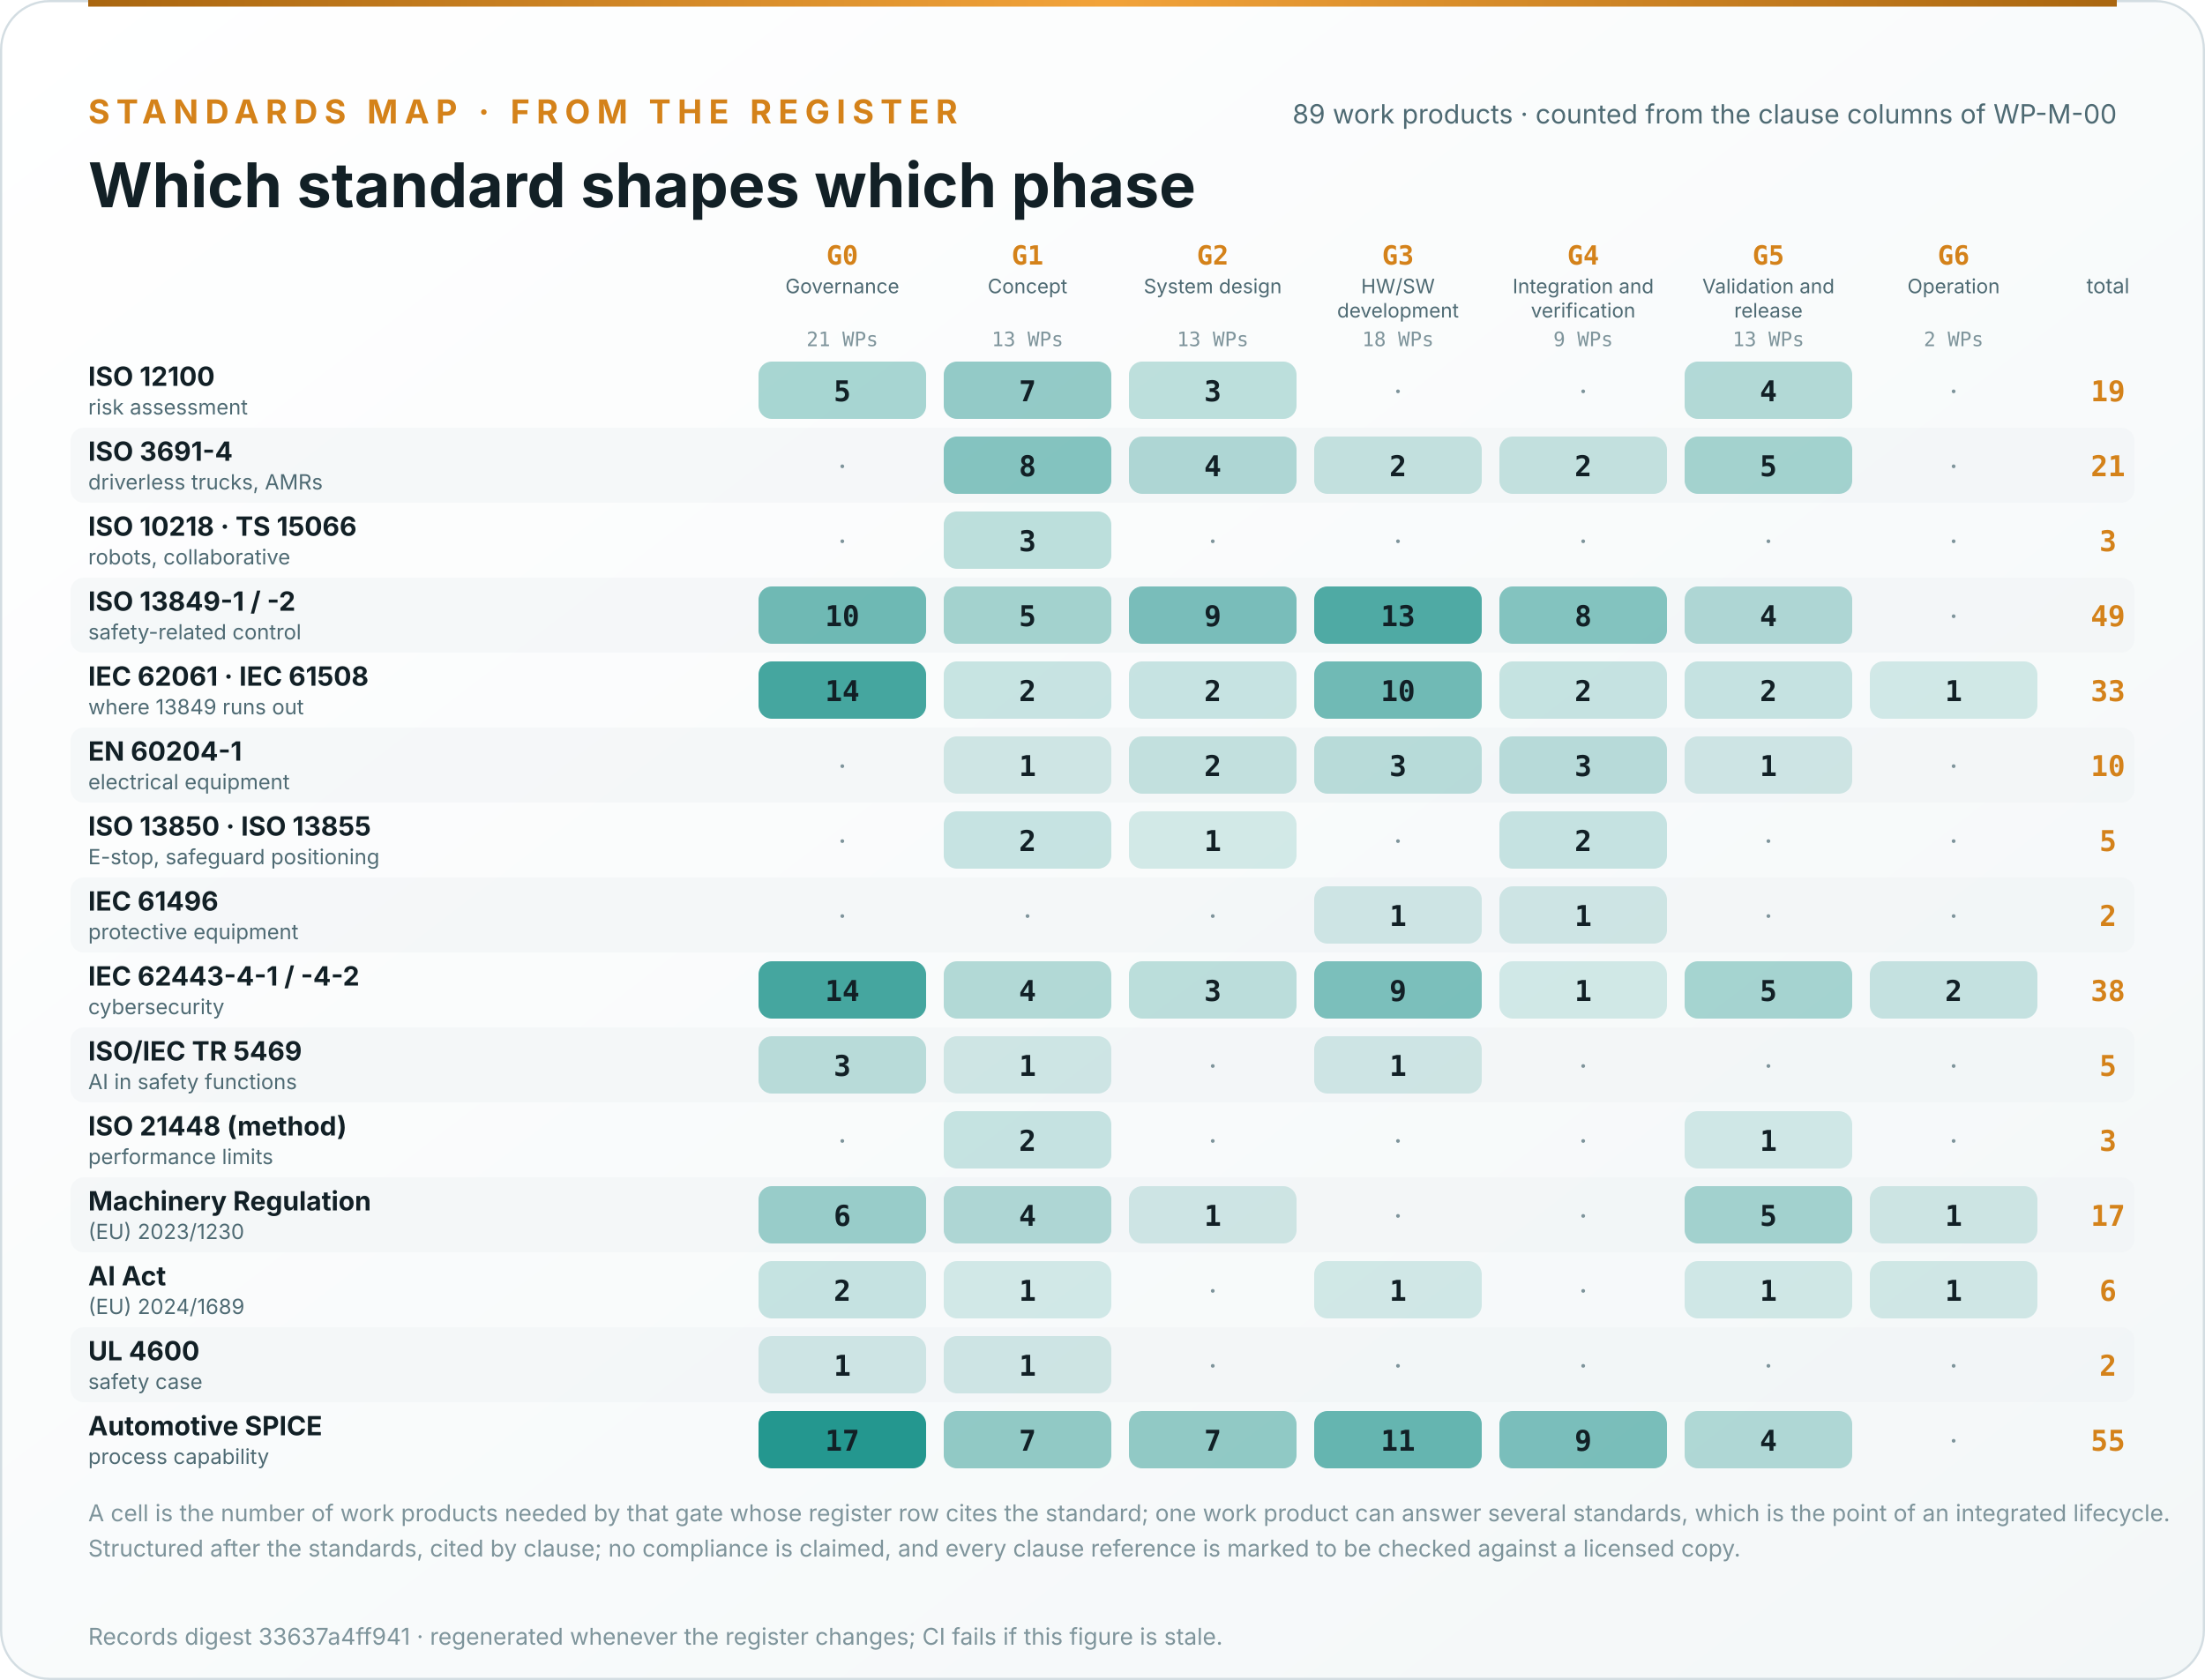
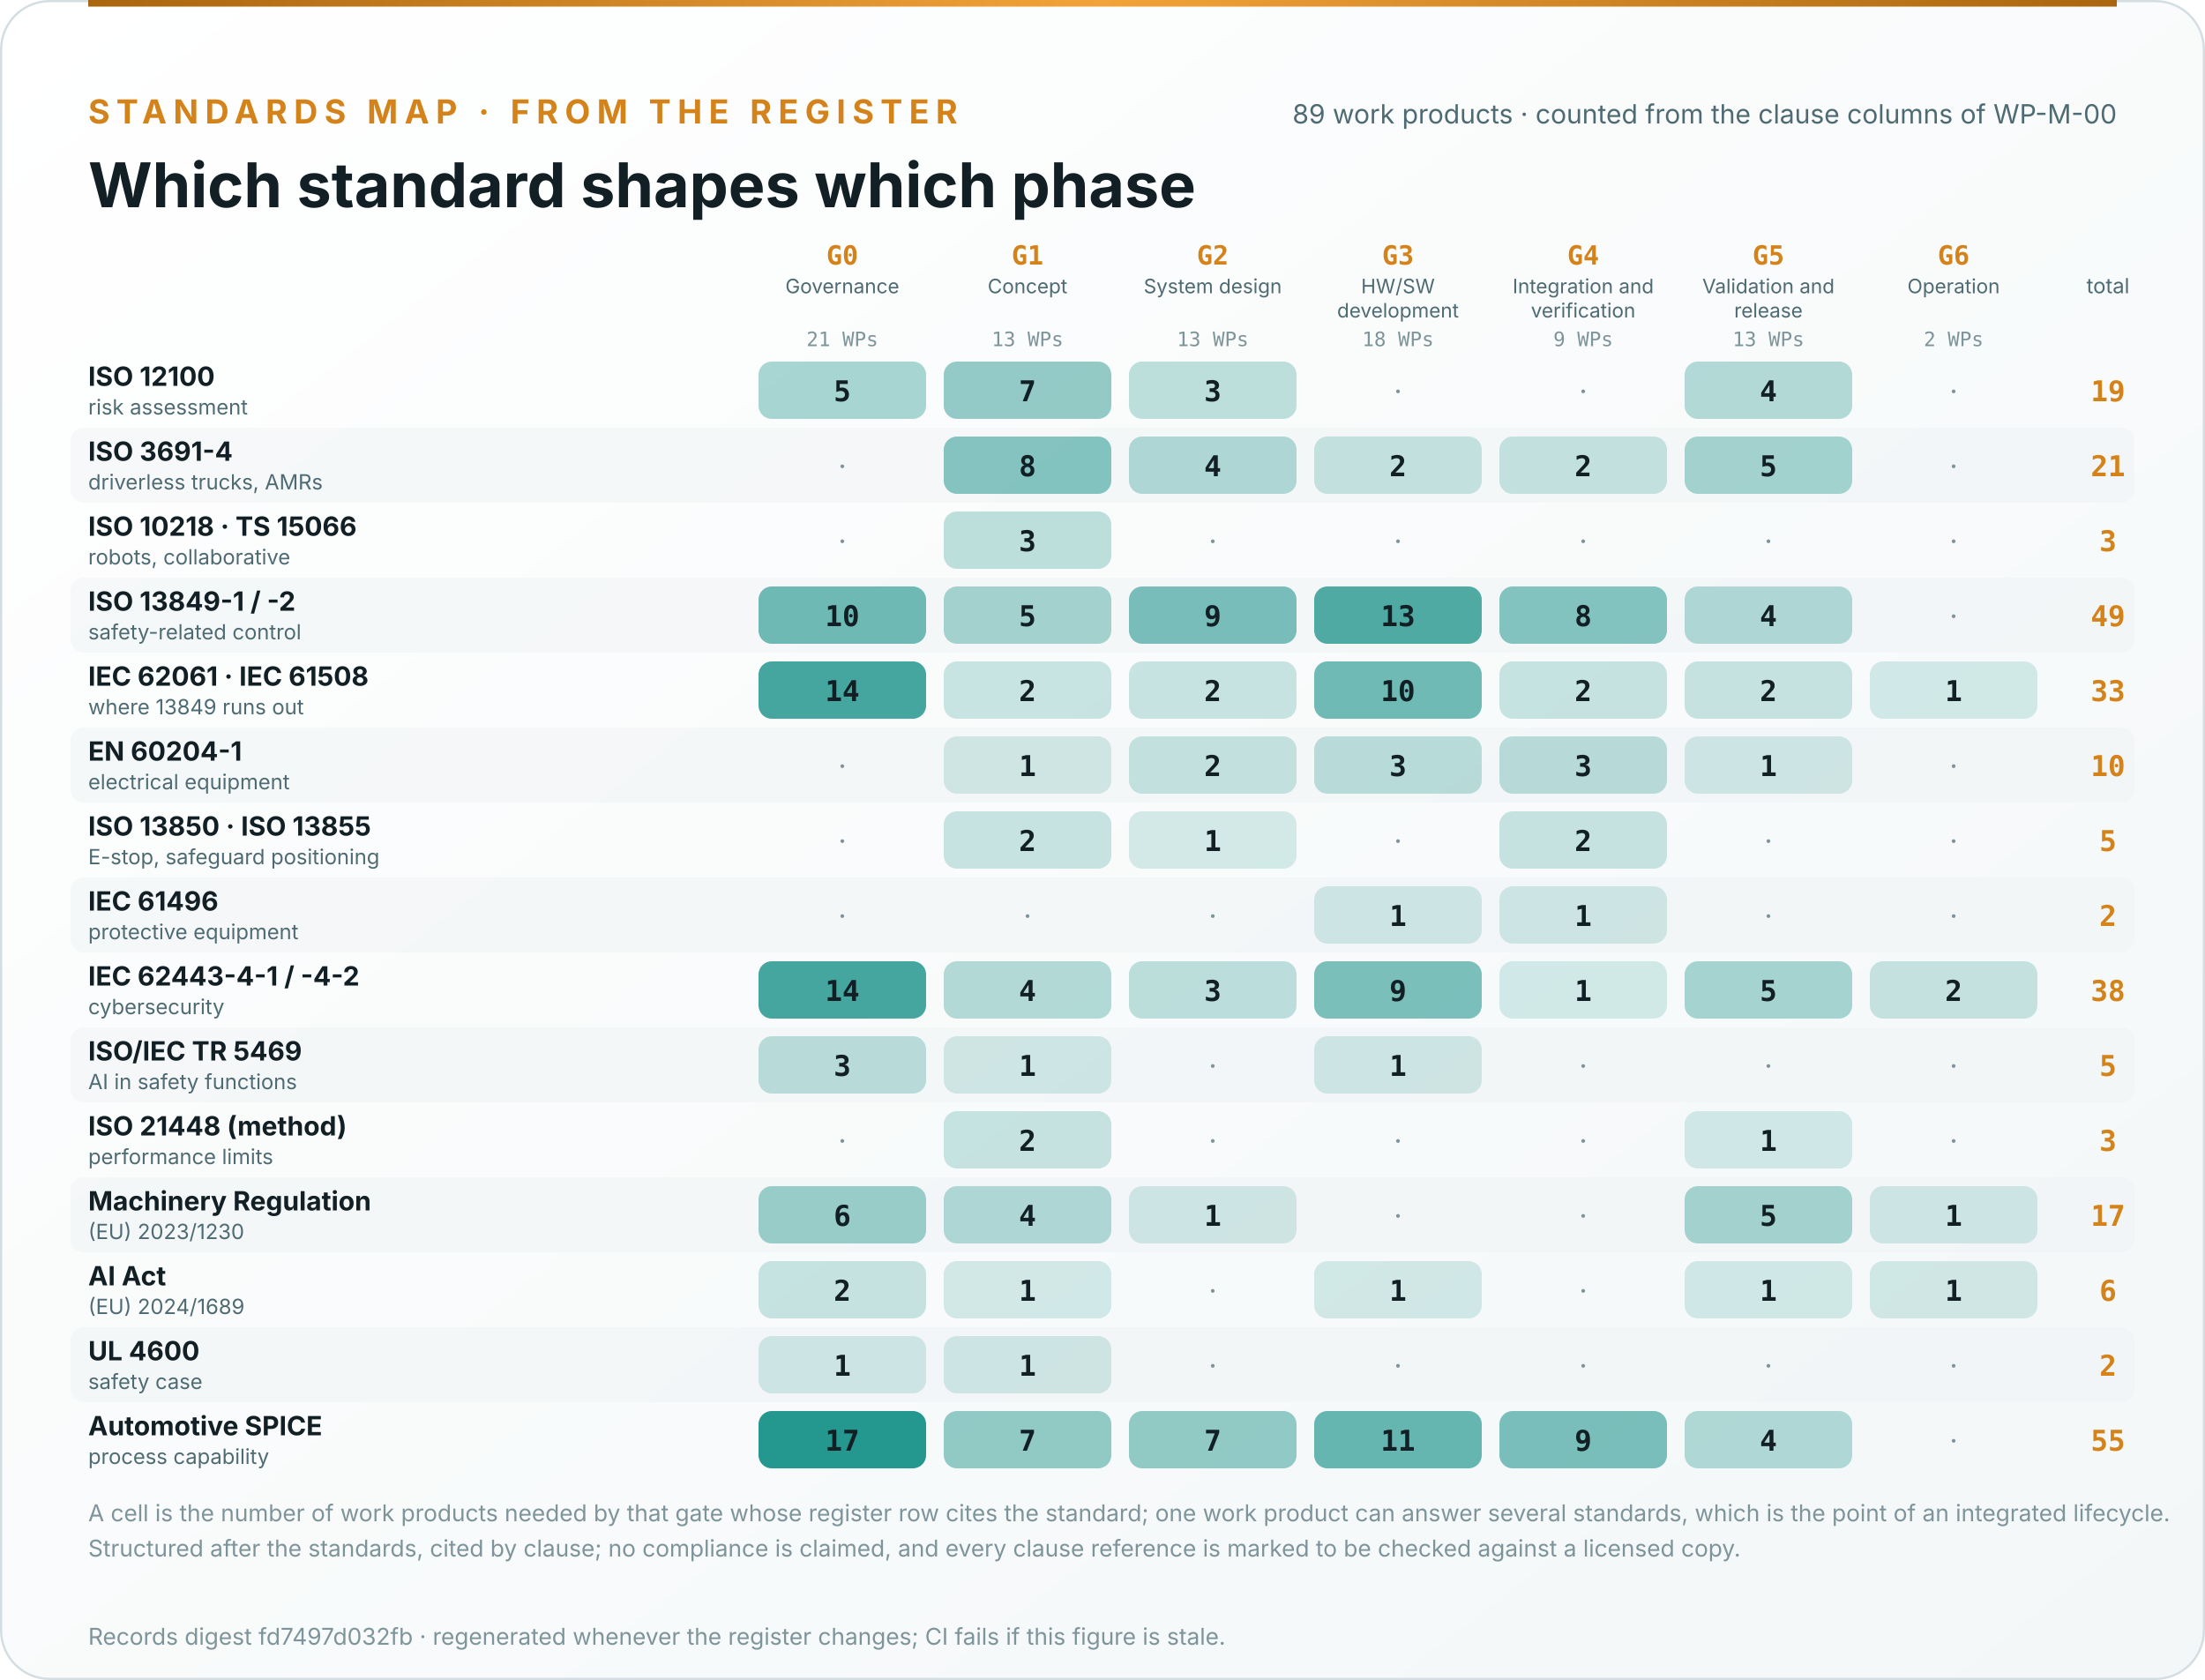
<svg xmlns="http://www.w3.org/2000/svg" width="1000" height="762" viewBox="0 0 1000 762" role="img" aria-labelledby="smap-t smap-d">
  <defs>
    <linearGradient id="smap-bg" x1="0" y1="0" x2="1" y2="1">
      <stop offset="0" stop-color="#FFFFFF" />
      <stop offset="1" stop-color="#F3F7F8" />
    </linearGradient>
    <linearGradient id="smap-amber" x1="0" y1="0" x2="1" y2="0">
      <stop offset="0" stop-color="#A8650F" />
      <stop offset="0.5" stop-color="#F2A33A" />
      <stop offset="1" stop-color="#A8650F" />
    </linearGradient>
  </defs>
  <rect x="0.5" y="0.5" width="999" height="761" rx="22" fill="url(#smap-bg)" stroke="#D3DDE2" />
  <rect x="40" y="0" width="920" height="3" fill="url(#smap-amber)" />
  <text x="40" y="56" font-family="Inter, 'Segoe UI', 'Helvetica Neue', Helvetica, Arial, sans-serif" font-size="15" font-weight="700" fill="#D4821A" text-anchor="start" letter-spacing="3">STANDARDS MAP · FROM THE REGISTER</text>
  <text x="40" y="94" font-family="Inter, 'Segoe UI', 'Helvetica Neue', Helvetica, Arial, sans-serif" font-size="28" font-weight="700" fill="#122026" text-anchor="start">Which standard shapes which phase</text>
  <text x="960" y="56" font-family="Inter, 'Segoe UI', 'Helvetica Neue', Helvetica, Arial, sans-serif" font-size="12" font-weight="400" fill="#4E6A73" text-anchor="end">89 work products · counted from the clause columns of WP-M-00</text>
  <text x="382" y="120" font-family="'JetBrains Mono', 'SFMono-Regular', Menlo, Consolas, monospace" font-size="12" font-weight="700" fill="#D4821A" text-anchor="middle">G0</text>
  <text x="382" y="133" font-family="Inter, 'Segoe UI', 'Helvetica Neue', Helvetica, Arial, sans-serif" font-size="9" font-weight="400" fill="#4E6A73" text-anchor="middle">Governance</text>
  <text x="382" y="157" font-family="'JetBrains Mono', 'SFMono-Regular', Menlo, Consolas, monospace" font-size="9" font-weight="400" fill="#7E949B" text-anchor="middle">21 WPs</text>
  <text x="466" y="120" font-family="'JetBrains Mono', 'SFMono-Regular', Menlo, Consolas, monospace" font-size="12" font-weight="700" fill="#D4821A" text-anchor="middle">G1</text>
  <text x="466" y="133" font-family="Inter, 'Segoe UI', 'Helvetica Neue', Helvetica, Arial, sans-serif" font-size="9" font-weight="400" fill="#4E6A73" text-anchor="middle">Concept</text>
  <text x="466" y="157" font-family="'JetBrains Mono', 'SFMono-Regular', Menlo, Consolas, monospace" font-size="9" font-weight="400" fill="#7E949B" text-anchor="middle">13 WPs</text>
  <text x="550" y="120" font-family="'JetBrains Mono', 'SFMono-Regular', Menlo, Consolas, monospace" font-size="12" font-weight="700" fill="#D4821A" text-anchor="middle">G2</text>
  <text x="550" y="133" font-family="Inter, 'Segoe UI', 'Helvetica Neue', Helvetica, Arial, sans-serif" font-size="9" font-weight="400" fill="#4E6A73" text-anchor="middle">System design</text>
  <text x="550" y="157" font-family="'JetBrains Mono', 'SFMono-Regular', Menlo, Consolas, monospace" font-size="9" font-weight="400" fill="#7E949B" text-anchor="middle">13 WPs</text>
  <text x="634" y="120" font-family="'JetBrains Mono', 'SFMono-Regular', Menlo, Consolas, monospace" font-size="12" font-weight="700" fill="#D4821A" text-anchor="middle">G3</text>
  <text x="634" y="133" font-family="Inter, 'Segoe UI', 'Helvetica Neue', Helvetica, Arial, sans-serif" font-size="9" font-weight="400" fill="#4E6A73" text-anchor="middle">HW/SW</text>
  <text x="634" y="144" font-family="Inter, 'Segoe UI', 'Helvetica Neue', Helvetica, Arial, sans-serif" font-size="9" font-weight="400" fill="#4E6A73" text-anchor="middle">development</text>
  <text x="634" y="157" font-family="'JetBrains Mono', 'SFMono-Regular', Menlo, Consolas, monospace" font-size="9" font-weight="400" fill="#7E949B" text-anchor="middle">18 WPs</text>
  <text x="718" y="120" font-family="'JetBrains Mono', 'SFMono-Regular', Menlo, Consolas, monospace" font-size="12" font-weight="700" fill="#D4821A" text-anchor="middle">G4</text>
  <text x="718" y="133" font-family="Inter, 'Segoe UI', 'Helvetica Neue', Helvetica, Arial, sans-serif" font-size="9" font-weight="400" fill="#4E6A73" text-anchor="middle">Integration and</text>
  <text x="718" y="144" font-family="Inter, 'Segoe UI', 'Helvetica Neue', Helvetica, Arial, sans-serif" font-size="9" font-weight="400" fill="#4E6A73" text-anchor="middle">verification</text>
  <text x="718" y="157" font-family="'JetBrains Mono', 'SFMono-Regular', Menlo, Consolas, monospace" font-size="9" font-weight="400" fill="#7E949B" text-anchor="middle">9 WPs</text>
  <text x="802" y="120" font-family="'JetBrains Mono', 'SFMono-Regular', Menlo, Consolas, monospace" font-size="12" font-weight="700" fill="#D4821A" text-anchor="middle">G5</text>
  <text x="802" y="133" font-family="Inter, 'Segoe UI', 'Helvetica Neue', Helvetica, Arial, sans-serif" font-size="9" font-weight="400" fill="#4E6A73" text-anchor="middle">Validation and</text>
  <text x="802" y="144" font-family="Inter, 'Segoe UI', 'Helvetica Neue', Helvetica, Arial, sans-serif" font-size="9" font-weight="400" fill="#4E6A73" text-anchor="middle">release</text>
  <text x="802" y="157" font-family="'JetBrains Mono', 'SFMono-Regular', Menlo, Consolas, monospace" font-size="9" font-weight="400" fill="#7E949B" text-anchor="middle">13 WPs</text>
  <text x="886" y="120" font-family="'JetBrains Mono', 'SFMono-Regular', Menlo, Consolas, monospace" font-size="12" font-weight="700" fill="#D4821A" text-anchor="middle">G6</text>
  <text x="886" y="133" font-family="Inter, 'Segoe UI', 'Helvetica Neue', Helvetica, Arial, sans-serif" font-size="9" font-weight="400" fill="#4E6A73" text-anchor="middle">Operation</text>
  <text x="886" y="157" font-family="'JetBrains Mono', 'SFMono-Regular', Menlo, Consolas, monospace" font-size="9" font-weight="400" fill="#7E949B" text-anchor="middle">2 WPs</text>
  <text x="956" y="133" font-family="Inter, 'Segoe UI', 'Helvetica Neue', Helvetica, Arial, sans-serif" font-size="9.5" font-weight="400" fill="#4E6A73" text-anchor="middle">total</text>
  <text x="40" y="175" font-family="Inter, 'Segoe UI', 'Helvetica Neue', Helvetica, Arial, sans-serif" font-size="12" font-weight="700" fill="#122026" text-anchor="start">ISO 12100</text>
  <text x="40" y="188" font-family="Inter, 'Segoe UI', 'Helvetica Neue', Helvetica, Arial, sans-serif" font-size="9.5" font-weight="400" fill="#4E6A73" text-anchor="start">risk assessment</text>
  <rect x="344" y="164" width="76" height="26" rx="6" fill="#0E8C83" fill-opacity="0.349" />
  <text x="382" y="182" font-family="'JetBrains Mono', 'SFMono-Regular', Menlo, Consolas, monospace" font-size="13" font-weight="800" fill="#122026" text-anchor="middle">5</text>
  <rect x="428" y="164" width="76" height="26" rx="6" fill="#0E8C83" fill-opacity="0.441" />
  <text x="466" y="182" font-family="'JetBrains Mono', 'SFMono-Regular', Menlo, Consolas, monospace" font-size="13" font-weight="800" fill="#122026" text-anchor="middle">7</text>
  <rect x="512" y="164" width="76" height="26" rx="6" fill="#0E8C83" fill-opacity="0.258" />
  <text x="550" y="182" font-family="'JetBrains Mono', 'SFMono-Regular', Menlo, Consolas, monospace" font-size="13" font-weight="800" fill="#122026" text-anchor="middle">3</text>
  <text x="634" y="182" font-family="Inter, 'Segoe UI', 'Helvetica Neue', Helvetica, Arial, sans-serif" font-size="13" font-weight="400" fill="#7E949B" text-anchor="middle">·</text>
  <text x="718" y="182" font-family="Inter, 'Segoe UI', 'Helvetica Neue', Helvetica, Arial, sans-serif" font-size="13" font-weight="400" fill="#7E949B" text-anchor="middle">·</text>
  <rect x="764" y="164" width="76" height="26" rx="6" fill="#0E8C83" fill-opacity="0.304" />
  <text x="802" y="182" font-family="'JetBrains Mono', 'SFMono-Regular', Menlo, Consolas, monospace" font-size="13" font-weight="800" fill="#122026" text-anchor="middle">4</text>
  <text x="886" y="182" font-family="Inter, 'Segoe UI', 'Helvetica Neue', Helvetica, Arial, sans-serif" font-size="13" font-weight="400" fill="#7E949B" text-anchor="middle">·</text>
  <text x="956" y="182" font-family="'JetBrains Mono', 'SFMono-Regular', Menlo, Consolas, monospace" font-size="13" font-weight="800" fill="#D4821A" text-anchor="middle">19</text>
  <rect x="32" y="194" width="936" height="34" rx="6" fill="#EDF2F4" fill-opacity="0.45" />
  <text x="40" y="209" font-family="Inter, 'Segoe UI', 'Helvetica Neue', Helvetica, Arial, sans-serif" font-size="12" font-weight="700" fill="#122026" text-anchor="start">ISO 3691-4</text>
  <text x="40" y="222" font-family="Inter, 'Segoe UI', 'Helvetica Neue', Helvetica, Arial, sans-serif" font-size="9.5" font-weight="400" fill="#4E6A73" text-anchor="start">driverless trucks, AMRs</text>
  <text x="382" y="216" font-family="Inter, 'Segoe UI', 'Helvetica Neue', Helvetica, Arial, sans-serif" font-size="13" font-weight="400" fill="#7E949B" text-anchor="middle">·</text>
  <rect x="428" y="198" width="76" height="26" rx="6" fill="#0E8C83" fill-opacity="0.487" />
  <text x="466" y="216" font-family="'JetBrains Mono', 'SFMono-Regular', Menlo, Consolas, monospace" font-size="13" font-weight="800" fill="#122026" text-anchor="middle">8</text>
  <rect x="512" y="198" width="76" height="26" rx="6" fill="#0E8C83" fill-opacity="0.304" />
  <text x="550" y="216" font-family="'JetBrains Mono', 'SFMono-Regular', Menlo, Consolas, monospace" font-size="13" font-weight="800" fill="#122026" text-anchor="middle">4</text>
  <rect x="596" y="198" width="76" height="26" rx="6" fill="#0E8C83" fill-opacity="0.212" />
  <text x="634" y="216" font-family="'JetBrains Mono', 'SFMono-Regular', Menlo, Consolas, monospace" font-size="13" font-weight="800" fill="#122026" text-anchor="middle">2</text>
  <rect x="680" y="198" width="76" height="26" rx="6" fill="#0E8C83" fill-opacity="0.212" />
  <text x="718" y="216" font-family="'JetBrains Mono', 'SFMono-Regular', Menlo, Consolas, monospace" font-size="13" font-weight="800" fill="#122026" text-anchor="middle">2</text>
  <rect x="764" y="198" width="76" height="26" rx="6" fill="#0E8C83" fill-opacity="0.349" />
  <text x="802" y="216" font-family="'JetBrains Mono', 'SFMono-Regular', Menlo, Consolas, monospace" font-size="13" font-weight="800" fill="#122026" text-anchor="middle">5</text>
  <text x="886" y="216" font-family="Inter, 'Segoe UI', 'Helvetica Neue', Helvetica, Arial, sans-serif" font-size="13" font-weight="400" fill="#7E949B" text-anchor="middle">·</text>
  <text x="956" y="216" font-family="'JetBrains Mono', 'SFMono-Regular', Menlo, Consolas, monospace" font-size="13" font-weight="800" fill="#D4821A" text-anchor="middle">21</text>
  <text x="40" y="243" font-family="Inter, 'Segoe UI', 'Helvetica Neue', Helvetica, Arial, sans-serif" font-size="12" font-weight="700" fill="#122026" text-anchor="start">ISO 10218 · TS 15066</text>
  <text x="40" y="256" font-family="Inter, 'Segoe UI', 'Helvetica Neue', Helvetica, Arial, sans-serif" font-size="9.5" font-weight="400" fill="#4E6A73" text-anchor="start">robots, collaborative</text>
  <text x="382" y="250" font-family="Inter, 'Segoe UI', 'Helvetica Neue', Helvetica, Arial, sans-serif" font-size="13" font-weight="400" fill="#7E949B" text-anchor="middle">·</text>
  <rect x="428" y="232" width="76" height="26" rx="6" fill="#0E8C83" fill-opacity="0.258" />
  <text x="466" y="250" font-family="'JetBrains Mono', 'SFMono-Regular', Menlo, Consolas, monospace" font-size="13" font-weight="800" fill="#122026" text-anchor="middle">3</text>
  <text x="550" y="250" font-family="Inter, 'Segoe UI', 'Helvetica Neue', Helvetica, Arial, sans-serif" font-size="13" font-weight="400" fill="#7E949B" text-anchor="middle">·</text>
  <text x="634" y="250" font-family="Inter, 'Segoe UI', 'Helvetica Neue', Helvetica, Arial, sans-serif" font-size="13" font-weight="400" fill="#7E949B" text-anchor="middle">·</text>
  <text x="718" y="250" font-family="Inter, 'Segoe UI', 'Helvetica Neue', Helvetica, Arial, sans-serif" font-size="13" font-weight="400" fill="#7E949B" text-anchor="middle">·</text>
  <text x="802" y="250" font-family="Inter, 'Segoe UI', 'Helvetica Neue', Helvetica, Arial, sans-serif" font-size="13" font-weight="400" fill="#7E949B" text-anchor="middle">·</text>
  <text x="886" y="250" font-family="Inter, 'Segoe UI', 'Helvetica Neue', Helvetica, Arial, sans-serif" font-size="13" font-weight="400" fill="#7E949B" text-anchor="middle">·</text>
  <text x="956" y="250" font-family="'JetBrains Mono', 'SFMono-Regular', Menlo, Consolas, monospace" font-size="13" font-weight="800" fill="#D4821A" text-anchor="middle">3</text>
  <rect x="32" y="262" width="936" height="34" rx="6" fill="#EDF2F4" fill-opacity="0.45" />
  <text x="40" y="277" font-family="Inter, 'Segoe UI', 'Helvetica Neue', Helvetica, Arial, sans-serif" font-size="12" font-weight="700" fill="#122026" text-anchor="start">ISO 13849-1 / -2</text>
  <text x="40" y="290" font-family="Inter, 'Segoe UI', 'Helvetica Neue', Helvetica, Arial, sans-serif" font-size="9.5" font-weight="400" fill="#4E6A73" text-anchor="start">safety-related control</text>
  <rect x="344" y="266" width="76" height="26" rx="6" fill="#0E8C83" fill-opacity="0.579" />
  <text x="382" y="284" font-family="'JetBrains Mono', 'SFMono-Regular', Menlo, Consolas, monospace" font-size="13" font-weight="800" fill="#122026" text-anchor="middle">10</text>
  <rect x="428" y="266" width="76" height="26" rx="6" fill="#0E8C83" fill-opacity="0.349" />
  <text x="466" y="284" font-family="'JetBrains Mono', 'SFMono-Regular', Menlo, Consolas, monospace" font-size="13" font-weight="800" fill="#122026" text-anchor="middle">5</text>
  <rect x="512" y="266" width="76" height="26" rx="6" fill="#0E8C83" fill-opacity="0.533" />
  <text x="550" y="284" font-family="'JetBrains Mono', 'SFMono-Regular', Menlo, Consolas, monospace" font-size="13" font-weight="800" fill="#122026" text-anchor="middle">9</text>
  <rect x="596" y="266" width="76" height="26" rx="6" fill="#0E8C83" fill-opacity="0.716" />
  <text x="634" y="284" font-family="'JetBrains Mono', 'SFMono-Regular', Menlo, Consolas, monospace" font-size="13" font-weight="800" fill="#122026" text-anchor="middle">13</text>
  <rect x="680" y="266" width="76" height="26" rx="6" fill="#0E8C83" fill-opacity="0.487" />
  <text x="718" y="284" font-family="'JetBrains Mono', 'SFMono-Regular', Menlo, Consolas, monospace" font-size="13" font-weight="800" fill="#122026" text-anchor="middle">8</text>
  <rect x="764" y="266" width="76" height="26" rx="6" fill="#0E8C83" fill-opacity="0.304" />
  <text x="802" y="284" font-family="'JetBrains Mono', 'SFMono-Regular', Menlo, Consolas, monospace" font-size="13" font-weight="800" fill="#122026" text-anchor="middle">4</text>
  <text x="886" y="284" font-family="Inter, 'Segoe UI', 'Helvetica Neue', Helvetica, Arial, sans-serif" font-size="13" font-weight="400" fill="#7E949B" text-anchor="middle">·</text>
  <text x="956" y="284" font-family="'JetBrains Mono', 'SFMono-Regular', Menlo, Consolas, monospace" font-size="13" font-weight="800" fill="#D4821A" text-anchor="middle">49</text>
  <text x="40" y="311" font-family="Inter, 'Segoe UI', 'Helvetica Neue', Helvetica, Arial, sans-serif" font-size="12" font-weight="700" fill="#122026" text-anchor="start">IEC 62061 · IEC 61508</text>
  <text x="40" y="324" font-family="Inter, 'Segoe UI', 'Helvetica Neue', Helvetica, Arial, sans-serif" font-size="9.5" font-weight="400" fill="#4E6A73" text-anchor="start">where 13849 runs out</text>
  <rect x="344" y="300" width="76" height="26" rx="6" fill="#0E8C83" fill-opacity="0.762" />
  <text x="382" y="318" font-family="'JetBrains Mono', 'SFMono-Regular', Menlo, Consolas, monospace" font-size="13" font-weight="800" fill="#122026" text-anchor="middle">14</text>
  <rect x="428" y="300" width="76" height="26" rx="6" fill="#0E8C83" fill-opacity="0.212" />
  <text x="466" y="318" font-family="'JetBrains Mono', 'SFMono-Regular', Menlo, Consolas, monospace" font-size="13" font-weight="800" fill="#122026" text-anchor="middle">2</text>
  <rect x="512" y="300" width="76" height="26" rx="6" fill="#0E8C83" fill-opacity="0.212" />
  <text x="550" y="318" font-family="'JetBrains Mono', 'SFMono-Regular', Menlo, Consolas, monospace" font-size="13" font-weight="800" fill="#122026" text-anchor="middle">2</text>
  <rect x="596" y="300" width="76" height="26" rx="6" fill="#0E8C83" fill-opacity="0.579" />
  <text x="634" y="318" font-family="'JetBrains Mono', 'SFMono-Regular', Menlo, Consolas, monospace" font-size="13" font-weight="800" fill="#122026" text-anchor="middle">10</text>
  <rect x="680" y="300" width="76" height="26" rx="6" fill="#0E8C83" fill-opacity="0.212" />
  <text x="718" y="318" font-family="'JetBrains Mono', 'SFMono-Regular', Menlo, Consolas, monospace" font-size="13" font-weight="800" fill="#122026" text-anchor="middle">2</text>
  <rect x="764" y="300" width="76" height="26" rx="6" fill="#0E8C83" fill-opacity="0.212" />
  <text x="802" y="318" font-family="'JetBrains Mono', 'SFMono-Regular', Menlo, Consolas, monospace" font-size="13" font-weight="800" fill="#122026" text-anchor="middle">2</text>
  <rect x="848" y="300" width="76" height="26" rx="6" fill="#0E8C83" fill-opacity="0.166" />
  <text x="886" y="318" font-family="'JetBrains Mono', 'SFMono-Regular', Menlo, Consolas, monospace" font-size="13" font-weight="800" fill="#122026" text-anchor="middle">1</text>
  <text x="956" y="318" font-family="'JetBrains Mono', 'SFMono-Regular', Menlo, Consolas, monospace" font-size="13" font-weight="800" fill="#D4821A" text-anchor="middle">33</text>
  <rect x="32" y="330" width="936" height="34" rx="6" fill="#EDF2F4" fill-opacity="0.45" />
  <text x="40" y="345" font-family="Inter, 'Segoe UI', 'Helvetica Neue', Helvetica, Arial, sans-serif" font-size="12" font-weight="700" fill="#122026" text-anchor="start">EN 60204-1</text>
  <text x="40" y="358" font-family="Inter, 'Segoe UI', 'Helvetica Neue', Helvetica, Arial, sans-serif" font-size="9.5" font-weight="400" fill="#4E6A73" text-anchor="start">electrical equipment</text>
  <text x="382" y="352" font-family="Inter, 'Segoe UI', 'Helvetica Neue', Helvetica, Arial, sans-serif" font-size="13" font-weight="400" fill="#7E949B" text-anchor="middle">·</text>
  <rect x="428" y="334" width="76" height="26" rx="6" fill="#0E8C83" fill-opacity="0.166" />
  <text x="466" y="352" font-family="'JetBrains Mono', 'SFMono-Regular', Menlo, Consolas, monospace" font-size="13" font-weight="800" fill="#122026" text-anchor="middle">1</text>
  <rect x="512" y="334" width="76" height="26" rx="6" fill="#0E8C83" fill-opacity="0.212" />
  <text x="550" y="352" font-family="'JetBrains Mono', 'SFMono-Regular', Menlo, Consolas, monospace" font-size="13" font-weight="800" fill="#122026" text-anchor="middle">2</text>
  <rect x="596" y="334" width="76" height="26" rx="6" fill="#0E8C83" fill-opacity="0.258" />
  <text x="634" y="352" font-family="'JetBrains Mono', 'SFMono-Regular', Menlo, Consolas, monospace" font-size="13" font-weight="800" fill="#122026" text-anchor="middle">3</text>
  <rect x="680" y="334" width="76" height="26" rx="6" fill="#0E8C83" fill-opacity="0.258" />
  <text x="718" y="352" font-family="'JetBrains Mono', 'SFMono-Regular', Menlo, Consolas, monospace" font-size="13" font-weight="800" fill="#122026" text-anchor="middle">3</text>
  <rect x="764" y="334" width="76" height="26" rx="6" fill="#0E8C83" fill-opacity="0.166" />
  <text x="802" y="352" font-family="'JetBrains Mono', 'SFMono-Regular', Menlo, Consolas, monospace" font-size="13" font-weight="800" fill="#122026" text-anchor="middle">1</text>
  <text x="886" y="352" font-family="Inter, 'Segoe UI', 'Helvetica Neue', Helvetica, Arial, sans-serif" font-size="13" font-weight="400" fill="#7E949B" text-anchor="middle">·</text>
  <text x="956" y="352" font-family="'JetBrains Mono', 'SFMono-Regular', Menlo, Consolas, monospace" font-size="13" font-weight="800" fill="#D4821A" text-anchor="middle">10</text>
  <text x="40" y="379" font-family="Inter, 'Segoe UI', 'Helvetica Neue', Helvetica, Arial, sans-serif" font-size="12" font-weight="700" fill="#122026" text-anchor="start">ISO 13850 · ISO 13855</text>
  <text x="40" y="392" font-family="Inter, 'Segoe UI', 'Helvetica Neue', Helvetica, Arial, sans-serif" font-size="9.5" font-weight="400" fill="#4E6A73" text-anchor="start">E-stop, safeguard positioning</text>
  <text x="382" y="386" font-family="Inter, 'Segoe UI', 'Helvetica Neue', Helvetica, Arial, sans-serif" font-size="13" font-weight="400" fill="#7E949B" text-anchor="middle">·</text>
  <rect x="428" y="368" width="76" height="26" rx="6" fill="#0E8C83" fill-opacity="0.212" />
  <text x="466" y="386" font-family="'JetBrains Mono', 'SFMono-Regular', Menlo, Consolas, monospace" font-size="13" font-weight="800" fill="#122026" text-anchor="middle">2</text>
  <rect x="512" y="368" width="76" height="26" rx="6" fill="#0E8C83" fill-opacity="0.166" />
  <text x="550" y="386" font-family="'JetBrains Mono', 'SFMono-Regular', Menlo, Consolas, monospace" font-size="13" font-weight="800" fill="#122026" text-anchor="middle">1</text>
  <text x="634" y="386" font-family="Inter, 'Segoe UI', 'Helvetica Neue', Helvetica, Arial, sans-serif" font-size="13" font-weight="400" fill="#7E949B" text-anchor="middle">·</text>
  <rect x="680" y="368" width="76" height="26" rx="6" fill="#0E8C83" fill-opacity="0.212" />
  <text x="718" y="386" font-family="'JetBrains Mono', 'SFMono-Regular', Menlo, Consolas, monospace" font-size="13" font-weight="800" fill="#122026" text-anchor="middle">2</text>
  <text x="802" y="386" font-family="Inter, 'Segoe UI', 'Helvetica Neue', Helvetica, Arial, sans-serif" font-size="13" font-weight="400" fill="#7E949B" text-anchor="middle">·</text>
  <text x="886" y="386" font-family="Inter, 'Segoe UI', 'Helvetica Neue', Helvetica, Arial, sans-serif" font-size="13" font-weight="400" fill="#7E949B" text-anchor="middle">·</text>
  <text x="956" y="386" font-family="'JetBrains Mono', 'SFMono-Regular', Menlo, Consolas, monospace" font-size="13" font-weight="800" fill="#D4821A" text-anchor="middle">5</text>
  <rect x="32" y="398" width="936" height="34" rx="6" fill="#EDF2F4" fill-opacity="0.45" />
  <text x="40" y="413" font-family="Inter, 'Segoe UI', 'Helvetica Neue', Helvetica, Arial, sans-serif" font-size="12" font-weight="700" fill="#122026" text-anchor="start">IEC 61496</text>
  <text x="40" y="426" font-family="Inter, 'Segoe UI', 'Helvetica Neue', Helvetica, Arial, sans-serif" font-size="9.5" font-weight="400" fill="#4E6A73" text-anchor="start">protective equipment</text>
  <text x="382" y="420" font-family="Inter, 'Segoe UI', 'Helvetica Neue', Helvetica, Arial, sans-serif" font-size="13" font-weight="400" fill="#7E949B" text-anchor="middle">·</text>
  <text x="466" y="420" font-family="Inter, 'Segoe UI', 'Helvetica Neue', Helvetica, Arial, sans-serif" font-size="13" font-weight="400" fill="#7E949B" text-anchor="middle">·</text>
  <text x="550" y="420" font-family="Inter, 'Segoe UI', 'Helvetica Neue', Helvetica, Arial, sans-serif" font-size="13" font-weight="400" fill="#7E949B" text-anchor="middle">·</text>
  <rect x="596" y="402" width="76" height="26" rx="6" fill="#0E8C83" fill-opacity="0.166" />
  <text x="634" y="420" font-family="'JetBrains Mono', 'SFMono-Regular', Menlo, Consolas, monospace" font-size="13" font-weight="800" fill="#122026" text-anchor="middle">1</text>
  <rect x="680" y="402" width="76" height="26" rx="6" fill="#0E8C83" fill-opacity="0.166" />
  <text x="718" y="420" font-family="'JetBrains Mono', 'SFMono-Regular', Menlo, Consolas, monospace" font-size="13" font-weight="800" fill="#122026" text-anchor="middle">1</text>
  <text x="802" y="420" font-family="Inter, 'Segoe UI', 'Helvetica Neue', Helvetica, Arial, sans-serif" font-size="13" font-weight="400" fill="#7E949B" text-anchor="middle">·</text>
  <text x="886" y="420" font-family="Inter, 'Segoe UI', 'Helvetica Neue', Helvetica, Arial, sans-serif" font-size="13" font-weight="400" fill="#7E949B" text-anchor="middle">·</text>
  <text x="956" y="420" font-family="'JetBrains Mono', 'SFMono-Regular', Menlo, Consolas, monospace" font-size="13" font-weight="800" fill="#D4821A" text-anchor="middle">2</text>
  <text x="40" y="447" font-family="Inter, 'Segoe UI', 'Helvetica Neue', Helvetica, Arial, sans-serif" font-size="12" font-weight="700" fill="#122026" text-anchor="start">IEC 62443-4-1 / -4-2</text>
  <text x="40" y="460" font-family="Inter, 'Segoe UI', 'Helvetica Neue', Helvetica, Arial, sans-serif" font-size="9.5" font-weight="400" fill="#4E6A73" text-anchor="start">cybersecurity</text>
  <rect x="344" y="436" width="76" height="26" rx="6" fill="#0E8C83" fill-opacity="0.762" />
  <text x="382" y="454" font-family="'JetBrains Mono', 'SFMono-Regular', Menlo, Consolas, monospace" font-size="13" font-weight="800" fill="#122026" text-anchor="middle">14</text>
  <rect x="428" y="436" width="76" height="26" rx="6" fill="#0E8C83" fill-opacity="0.304" />
  <text x="466" y="454" font-family="'JetBrains Mono', 'SFMono-Regular', Menlo, Consolas, monospace" font-size="13" font-weight="800" fill="#122026" text-anchor="middle">4</text>
  <rect x="512" y="436" width="76" height="26" rx="6" fill="#0E8C83" fill-opacity="0.258" />
  <text x="550" y="454" font-family="'JetBrains Mono', 'SFMono-Regular', Menlo, Consolas, monospace" font-size="13" font-weight="800" fill="#122026" text-anchor="middle">3</text>
  <rect x="596" y="436" width="76" height="26" rx="6" fill="#0E8C83" fill-opacity="0.533" />
  <text x="634" y="454" font-family="'JetBrains Mono', 'SFMono-Regular', Menlo, Consolas, monospace" font-size="13" font-weight="800" fill="#122026" text-anchor="middle">9</text>
  <rect x="680" y="436" width="76" height="26" rx="6" fill="#0E8C83" fill-opacity="0.166" />
  <text x="718" y="454" font-family="'JetBrains Mono', 'SFMono-Regular', Menlo, Consolas, monospace" font-size="13" font-weight="800" fill="#122026" text-anchor="middle">1</text>
  <rect x="764" y="436" width="76" height="26" rx="6" fill="#0E8C83" fill-opacity="0.349" />
  <text x="802" y="454" font-family="'JetBrains Mono', 'SFMono-Regular', Menlo, Consolas, monospace" font-size="13" font-weight="800" fill="#122026" text-anchor="middle">5</text>
  <rect x="848" y="436" width="76" height="26" rx="6" fill="#0E8C83" fill-opacity="0.212" />
  <text x="886" y="454" font-family="'JetBrains Mono', 'SFMono-Regular', Menlo, Consolas, monospace" font-size="13" font-weight="800" fill="#122026" text-anchor="middle">2</text>
  <text x="956" y="454" font-family="'JetBrains Mono', 'SFMono-Regular', Menlo, Consolas, monospace" font-size="13" font-weight="800" fill="#D4821A" text-anchor="middle">38</text>
  <rect x="32" y="466" width="936" height="34" rx="6" fill="#EDF2F4" fill-opacity="0.45" />
  <text x="40" y="481" font-family="Inter, 'Segoe UI', 'Helvetica Neue', Helvetica, Arial, sans-serif" font-size="12" font-weight="700" fill="#122026" text-anchor="start">ISO/IEC TR 5469</text>
  <text x="40" y="494" font-family="Inter, 'Segoe UI', 'Helvetica Neue', Helvetica, Arial, sans-serif" font-size="9.5" font-weight="400" fill="#4E6A73" text-anchor="start">AI in safety functions</text>
  <rect x="344" y="470" width="76" height="26" rx="6" fill="#0E8C83" fill-opacity="0.258" />
  <text x="382" y="488" font-family="'JetBrains Mono', 'SFMono-Regular', Menlo, Consolas, monospace" font-size="13" font-weight="800" fill="#122026" text-anchor="middle">3</text>
  <rect x="428" y="470" width="76" height="26" rx="6" fill="#0E8C83" fill-opacity="0.166" />
  <text x="466" y="488" font-family="'JetBrains Mono', 'SFMono-Regular', Menlo, Consolas, monospace" font-size="13" font-weight="800" fill="#122026" text-anchor="middle">1</text>
  <text x="550" y="488" font-family="Inter, 'Segoe UI', 'Helvetica Neue', Helvetica, Arial, sans-serif" font-size="13" font-weight="400" fill="#7E949B" text-anchor="middle">·</text>
  <rect x="596" y="470" width="76" height="26" rx="6" fill="#0E8C83" fill-opacity="0.166" />
  <text x="634" y="488" font-family="'JetBrains Mono', 'SFMono-Regular', Menlo, Consolas, monospace" font-size="13" font-weight="800" fill="#122026" text-anchor="middle">1</text>
  <text x="718" y="488" font-family="Inter, 'Segoe UI', 'Helvetica Neue', Helvetica, Arial, sans-serif" font-size="13" font-weight="400" fill="#7E949B" text-anchor="middle">·</text>
  <text x="802" y="488" font-family="Inter, 'Segoe UI', 'Helvetica Neue', Helvetica, Arial, sans-serif" font-size="13" font-weight="400" fill="#7E949B" text-anchor="middle">·</text>
  <text x="886" y="488" font-family="Inter, 'Segoe UI', 'Helvetica Neue', Helvetica, Arial, sans-serif" font-size="13" font-weight="400" fill="#7E949B" text-anchor="middle">·</text>
  <text x="956" y="488" font-family="'JetBrains Mono', 'SFMono-Regular', Menlo, Consolas, monospace" font-size="13" font-weight="800" fill="#D4821A" text-anchor="middle">5</text>
  <text x="40" y="515" font-family="Inter, 'Segoe UI', 'Helvetica Neue', Helvetica, Arial, sans-serif" font-size="12" font-weight="700" fill="#122026" text-anchor="start">ISO 21448 (method)</text>
  <text x="40" y="528" font-family="Inter, 'Segoe UI', 'Helvetica Neue', Helvetica, Arial, sans-serif" font-size="9.5" font-weight="400" fill="#4E6A73" text-anchor="start">performance limits</text>
  <text x="382" y="522" font-family="Inter, 'Segoe UI', 'Helvetica Neue', Helvetica, Arial, sans-serif" font-size="13" font-weight="400" fill="#7E949B" text-anchor="middle">·</text>
  <rect x="428" y="504" width="76" height="26" rx="6" fill="#0E8C83" fill-opacity="0.212" />
  <text x="466" y="522" font-family="'JetBrains Mono', 'SFMono-Regular', Menlo, Consolas, monospace" font-size="13" font-weight="800" fill="#122026" text-anchor="middle">2</text>
  <text x="550" y="522" font-family="Inter, 'Segoe UI', 'Helvetica Neue', Helvetica, Arial, sans-serif" font-size="13" font-weight="400" fill="#7E949B" text-anchor="middle">·</text>
  <text x="634" y="522" font-family="Inter, 'Segoe UI', 'Helvetica Neue', Helvetica, Arial, sans-serif" font-size="13" font-weight="400" fill="#7E949B" text-anchor="middle">·</text>
  <text x="718" y="522" font-family="Inter, 'Segoe UI', 'Helvetica Neue', Helvetica, Arial, sans-serif" font-size="13" font-weight="400" fill="#7E949B" text-anchor="middle">·</text>
  <rect x="764" y="504" width="76" height="26" rx="6" fill="#0E8C83" fill-opacity="0.166" />
  <text x="802" y="522" font-family="'JetBrains Mono', 'SFMono-Regular', Menlo, Consolas, monospace" font-size="13" font-weight="800" fill="#122026" text-anchor="middle">1</text>
  <text x="886" y="522" font-family="Inter, 'Segoe UI', 'Helvetica Neue', Helvetica, Arial, sans-serif" font-size="13" font-weight="400" fill="#7E949B" text-anchor="middle">·</text>
  <text x="956" y="522" font-family="'JetBrains Mono', 'SFMono-Regular', Menlo, Consolas, monospace" font-size="13" font-weight="800" fill="#D4821A" text-anchor="middle">3</text>
  <rect x="32" y="534" width="936" height="34" rx="6" fill="#EDF2F4" fill-opacity="0.45" />
  <text x="40" y="549" font-family="Inter, 'Segoe UI', 'Helvetica Neue', Helvetica, Arial, sans-serif" font-size="12" font-weight="700" fill="#122026" text-anchor="start">Machinery Regulation</text>
  <text x="40" y="562" font-family="Inter, 'Segoe UI', 'Helvetica Neue', Helvetica, Arial, sans-serif" font-size="9.5" font-weight="400" fill="#4E6A73" text-anchor="start">(EU) 2023/1230</text>
  <rect x="344" y="538" width="76" height="26" rx="6" fill="#0E8C83" fill-opacity="0.395" />
  <text x="382" y="556" font-family="'JetBrains Mono', 'SFMono-Regular', Menlo, Consolas, monospace" font-size="13" font-weight="800" fill="#122026" text-anchor="middle">6</text>
  <rect x="428" y="538" width="76" height="26" rx="6" fill="#0E8C83" fill-opacity="0.304" />
  <text x="466" y="556" font-family="'JetBrains Mono', 'SFMono-Regular', Menlo, Consolas, monospace" font-size="13" font-weight="800" fill="#122026" text-anchor="middle">4</text>
  <rect x="512" y="538" width="76" height="26" rx="6" fill="#0E8C83" fill-opacity="0.166" />
  <text x="550" y="556" font-family="'JetBrains Mono', 'SFMono-Regular', Menlo, Consolas, monospace" font-size="13" font-weight="800" fill="#122026" text-anchor="middle">1</text>
  <text x="634" y="556" font-family="Inter, 'Segoe UI', 'Helvetica Neue', Helvetica, Arial, sans-serif" font-size="13" font-weight="400" fill="#7E949B" text-anchor="middle">·</text>
  <text x="718" y="556" font-family="Inter, 'Segoe UI', 'Helvetica Neue', Helvetica, Arial, sans-serif" font-size="13" font-weight="400" fill="#7E949B" text-anchor="middle">·</text>
  <rect x="764" y="538" width="76" height="26" rx="6" fill="#0E8C83" fill-opacity="0.349" />
  <text x="802" y="556" font-family="'JetBrains Mono', 'SFMono-Regular', Menlo, Consolas, monospace" font-size="13" font-weight="800" fill="#122026" text-anchor="middle">5</text>
  <rect x="848" y="538" width="76" height="26" rx="6" fill="#0E8C83" fill-opacity="0.166" />
  <text x="886" y="556" font-family="'JetBrains Mono', 'SFMono-Regular', Menlo, Consolas, monospace" font-size="13" font-weight="800" fill="#122026" text-anchor="middle">1</text>
  <text x="956" y="556" font-family="'JetBrains Mono', 'SFMono-Regular', Menlo, Consolas, monospace" font-size="13" font-weight="800" fill="#D4821A" text-anchor="middle">17</text>
  <text x="40" y="583" font-family="Inter, 'Segoe UI', 'Helvetica Neue', Helvetica, Arial, sans-serif" font-size="12" font-weight="700" fill="#122026" text-anchor="start">AI Act</text>
  <text x="40" y="596" font-family="Inter, 'Segoe UI', 'Helvetica Neue', Helvetica, Arial, sans-serif" font-size="9.5" font-weight="400" fill="#4E6A73" text-anchor="start">(EU) 2024/1689</text>
  <rect x="344" y="572" width="76" height="26" rx="6" fill="#0E8C83" fill-opacity="0.212" />
  <text x="382" y="590" font-family="'JetBrains Mono', 'SFMono-Regular', Menlo, Consolas, monospace" font-size="13" font-weight="800" fill="#122026" text-anchor="middle">2</text>
  <rect x="428" y="572" width="76" height="26" rx="6" fill="#0E8C83" fill-opacity="0.166" />
  <text x="466" y="590" font-family="'JetBrains Mono', 'SFMono-Regular', Menlo, Consolas, monospace" font-size="13" font-weight="800" fill="#122026" text-anchor="middle">1</text>
  <text x="550" y="590" font-family="Inter, 'Segoe UI', 'Helvetica Neue', Helvetica, Arial, sans-serif" font-size="13" font-weight="400" fill="#7E949B" text-anchor="middle">·</text>
  <rect x="596" y="572" width="76" height="26" rx="6" fill="#0E8C83" fill-opacity="0.166" />
  <text x="634" y="590" font-family="'JetBrains Mono', 'SFMono-Regular', Menlo, Consolas, monospace" font-size="13" font-weight="800" fill="#122026" text-anchor="middle">1</text>
  <text x="718" y="590" font-family="Inter, 'Segoe UI', 'Helvetica Neue', Helvetica, Arial, sans-serif" font-size="13" font-weight="400" fill="#7E949B" text-anchor="middle">·</text>
  <rect x="764" y="572" width="76" height="26" rx="6" fill="#0E8C83" fill-opacity="0.166" />
  <text x="802" y="590" font-family="'JetBrains Mono', 'SFMono-Regular', Menlo, Consolas, monospace" font-size="13" font-weight="800" fill="#122026" text-anchor="middle">1</text>
  <rect x="848" y="572" width="76" height="26" rx="6" fill="#0E8C83" fill-opacity="0.166" />
  <text x="886" y="590" font-family="'JetBrains Mono', 'SFMono-Regular', Menlo, Consolas, monospace" font-size="13" font-weight="800" fill="#122026" text-anchor="middle">1</text>
  <text x="956" y="590" font-family="'JetBrains Mono', 'SFMono-Regular', Menlo, Consolas, monospace" font-size="13" font-weight="800" fill="#D4821A" text-anchor="middle">6</text>
  <rect x="32" y="602" width="936" height="34" rx="6" fill="#EDF2F4" fill-opacity="0.45" />
  <text x="40" y="617" font-family="Inter, 'Segoe UI', 'Helvetica Neue', Helvetica, Arial, sans-serif" font-size="12" font-weight="700" fill="#122026" text-anchor="start">UL 4600</text>
  <text x="40" y="630" font-family="Inter, 'Segoe UI', 'Helvetica Neue', Helvetica, Arial, sans-serif" font-size="9.5" font-weight="400" fill="#4E6A73" text-anchor="start">safety case</text>
  <rect x="344" y="606" width="76" height="26" rx="6" fill="#0E8C83" fill-opacity="0.166" />
  <text x="382" y="624" font-family="'JetBrains Mono', 'SFMono-Regular', Menlo, Consolas, monospace" font-size="13" font-weight="800" fill="#122026" text-anchor="middle">1</text>
  <rect x="428" y="606" width="76" height="26" rx="6" fill="#0E8C83" fill-opacity="0.166" />
  <text x="466" y="624" font-family="'JetBrains Mono', 'SFMono-Regular', Menlo, Consolas, monospace" font-size="13" font-weight="800" fill="#122026" text-anchor="middle">1</text>
  <text x="550" y="624" font-family="Inter, 'Segoe UI', 'Helvetica Neue', Helvetica, Arial, sans-serif" font-size="13" font-weight="400" fill="#7E949B" text-anchor="middle">·</text>
  <text x="634" y="624" font-family="Inter, 'Segoe UI', 'Helvetica Neue', Helvetica, Arial, sans-serif" font-size="13" font-weight="400" fill="#7E949B" text-anchor="middle">·</text>
  <text x="718" y="624" font-family="Inter, 'Segoe UI', 'Helvetica Neue', Helvetica, Arial, sans-serif" font-size="13" font-weight="400" fill="#7E949B" text-anchor="middle">·</text>
  <text x="802" y="624" font-family="Inter, 'Segoe UI', 'Helvetica Neue', Helvetica, Arial, sans-serif" font-size="13" font-weight="400" fill="#7E949B" text-anchor="middle">·</text>
  <text x="886" y="624" font-family="Inter, 'Segoe UI', 'Helvetica Neue', Helvetica, Arial, sans-serif" font-size="13" font-weight="400" fill="#7E949B" text-anchor="middle">·</text>
  <text x="956" y="624" font-family="'JetBrains Mono', 'SFMono-Regular', Menlo, Consolas, monospace" font-size="13" font-weight="800" fill="#D4821A" text-anchor="middle">2</text>
  <text x="40" y="651" font-family="Inter, 'Segoe UI', 'Helvetica Neue', Helvetica, Arial, sans-serif" font-size="12" font-weight="700" fill="#122026" text-anchor="start">Automotive SPICE</text>
  <text x="40" y="664" font-family="Inter, 'Segoe UI', 'Helvetica Neue', Helvetica, Arial, sans-serif" font-size="9.5" font-weight="400" fill="#4E6A73" text-anchor="start">process capability</text>
  <rect x="344" y="640" width="76" height="26" rx="6" fill="#0E8C83" fill-opacity="0.9" />
  <text x="382" y="658" font-family="'JetBrains Mono', 'SFMono-Regular', Menlo, Consolas, monospace" font-size="13" font-weight="800" fill="#122026" text-anchor="middle">17</text>
  <rect x="428" y="640" width="76" height="26" rx="6" fill="#0E8C83" fill-opacity="0.441" />
  <text x="466" y="658" font-family="'JetBrains Mono', 'SFMono-Regular', Menlo, Consolas, monospace" font-size="13" font-weight="800" fill="#122026" text-anchor="middle">7</text>
  <rect x="512" y="640" width="76" height="26" rx="6" fill="#0E8C83" fill-opacity="0.441" />
  <text x="550" y="658" font-family="'JetBrains Mono', 'SFMono-Regular', Menlo, Consolas, monospace" font-size="13" font-weight="800" fill="#122026" text-anchor="middle">7</text>
  <rect x="596" y="640" width="76" height="26" rx="6" fill="#0E8C83" fill-opacity="0.625" />
  <text x="634" y="658" font-family="'JetBrains Mono', 'SFMono-Regular', Menlo, Consolas, monospace" font-size="13" font-weight="800" fill="#122026" text-anchor="middle">11</text>
  <rect x="680" y="640" width="76" height="26" rx="6" fill="#0E8C83" fill-opacity="0.533" />
  <text x="718" y="658" font-family="'JetBrains Mono', 'SFMono-Regular', Menlo, Consolas, monospace" font-size="13" font-weight="800" fill="#122026" text-anchor="middle">9</text>
  <rect x="764" y="640" width="76" height="26" rx="6" fill="#0E8C83" fill-opacity="0.304" />
  <text x="802" y="658" font-family="'JetBrains Mono', 'SFMono-Regular', Menlo, Consolas, monospace" font-size="13" font-weight="800" fill="#122026" text-anchor="middle">4</text>
  <text x="886" y="658" font-family="Inter, 'Segoe UI', 'Helvetica Neue', Helvetica, Arial, sans-serif" font-size="13" font-weight="400" fill="#7E949B" text-anchor="middle">·</text>
  <text x="956" y="658" font-family="'JetBrains Mono', 'SFMono-Regular', Menlo, Consolas, monospace" font-size="13" font-weight="800" fill="#D4821A" text-anchor="middle">55</text>
  <text x="40" y="690" font-family="Inter, 'Segoe UI', 'Helvetica Neue', Helvetica, Arial, sans-serif" font-size="10.5" font-weight="400" fill="#7E949B" text-anchor="start">A cell is the number of work products needed by that gate whose register row cites the standard; one work product can answer several standards, which is the point of an integrated lifecycle.</text>
  <text x="40" y="706" font-family="Inter, 'Segoe UI', 'Helvetica Neue', Helvetica, Arial, sans-serif" font-size="10.5" font-weight="400" fill="#7E949B" text-anchor="start">Structured after the standards, cited by clause; no compliance is claimed, and every clause reference is marked to be checked against a licensed copy.</text>
-   <text x="40" y="746" font-family="Inter, 'Segoe UI', 'Helvetica Neue', Helvetica, Arial, sans-serif" font-size="10.5" font-weight="400" fill="#7E949B" text-anchor="start">Records digest 33637a4ff941 · regenerated whenever the register changes; CI fails if this figure is stale.</text>
+   <text x="40" y="746" font-family="Inter, 'Segoe UI', 'Helvetica Neue', Helvetica, Arial, sans-serif" font-size="10.5" font-weight="400" fill="#7E949B" text-anchor="start">Records digest fd7497d032fb · regenerated whenever the register changes; CI fails if this figure is stale.</text>
</svg>
